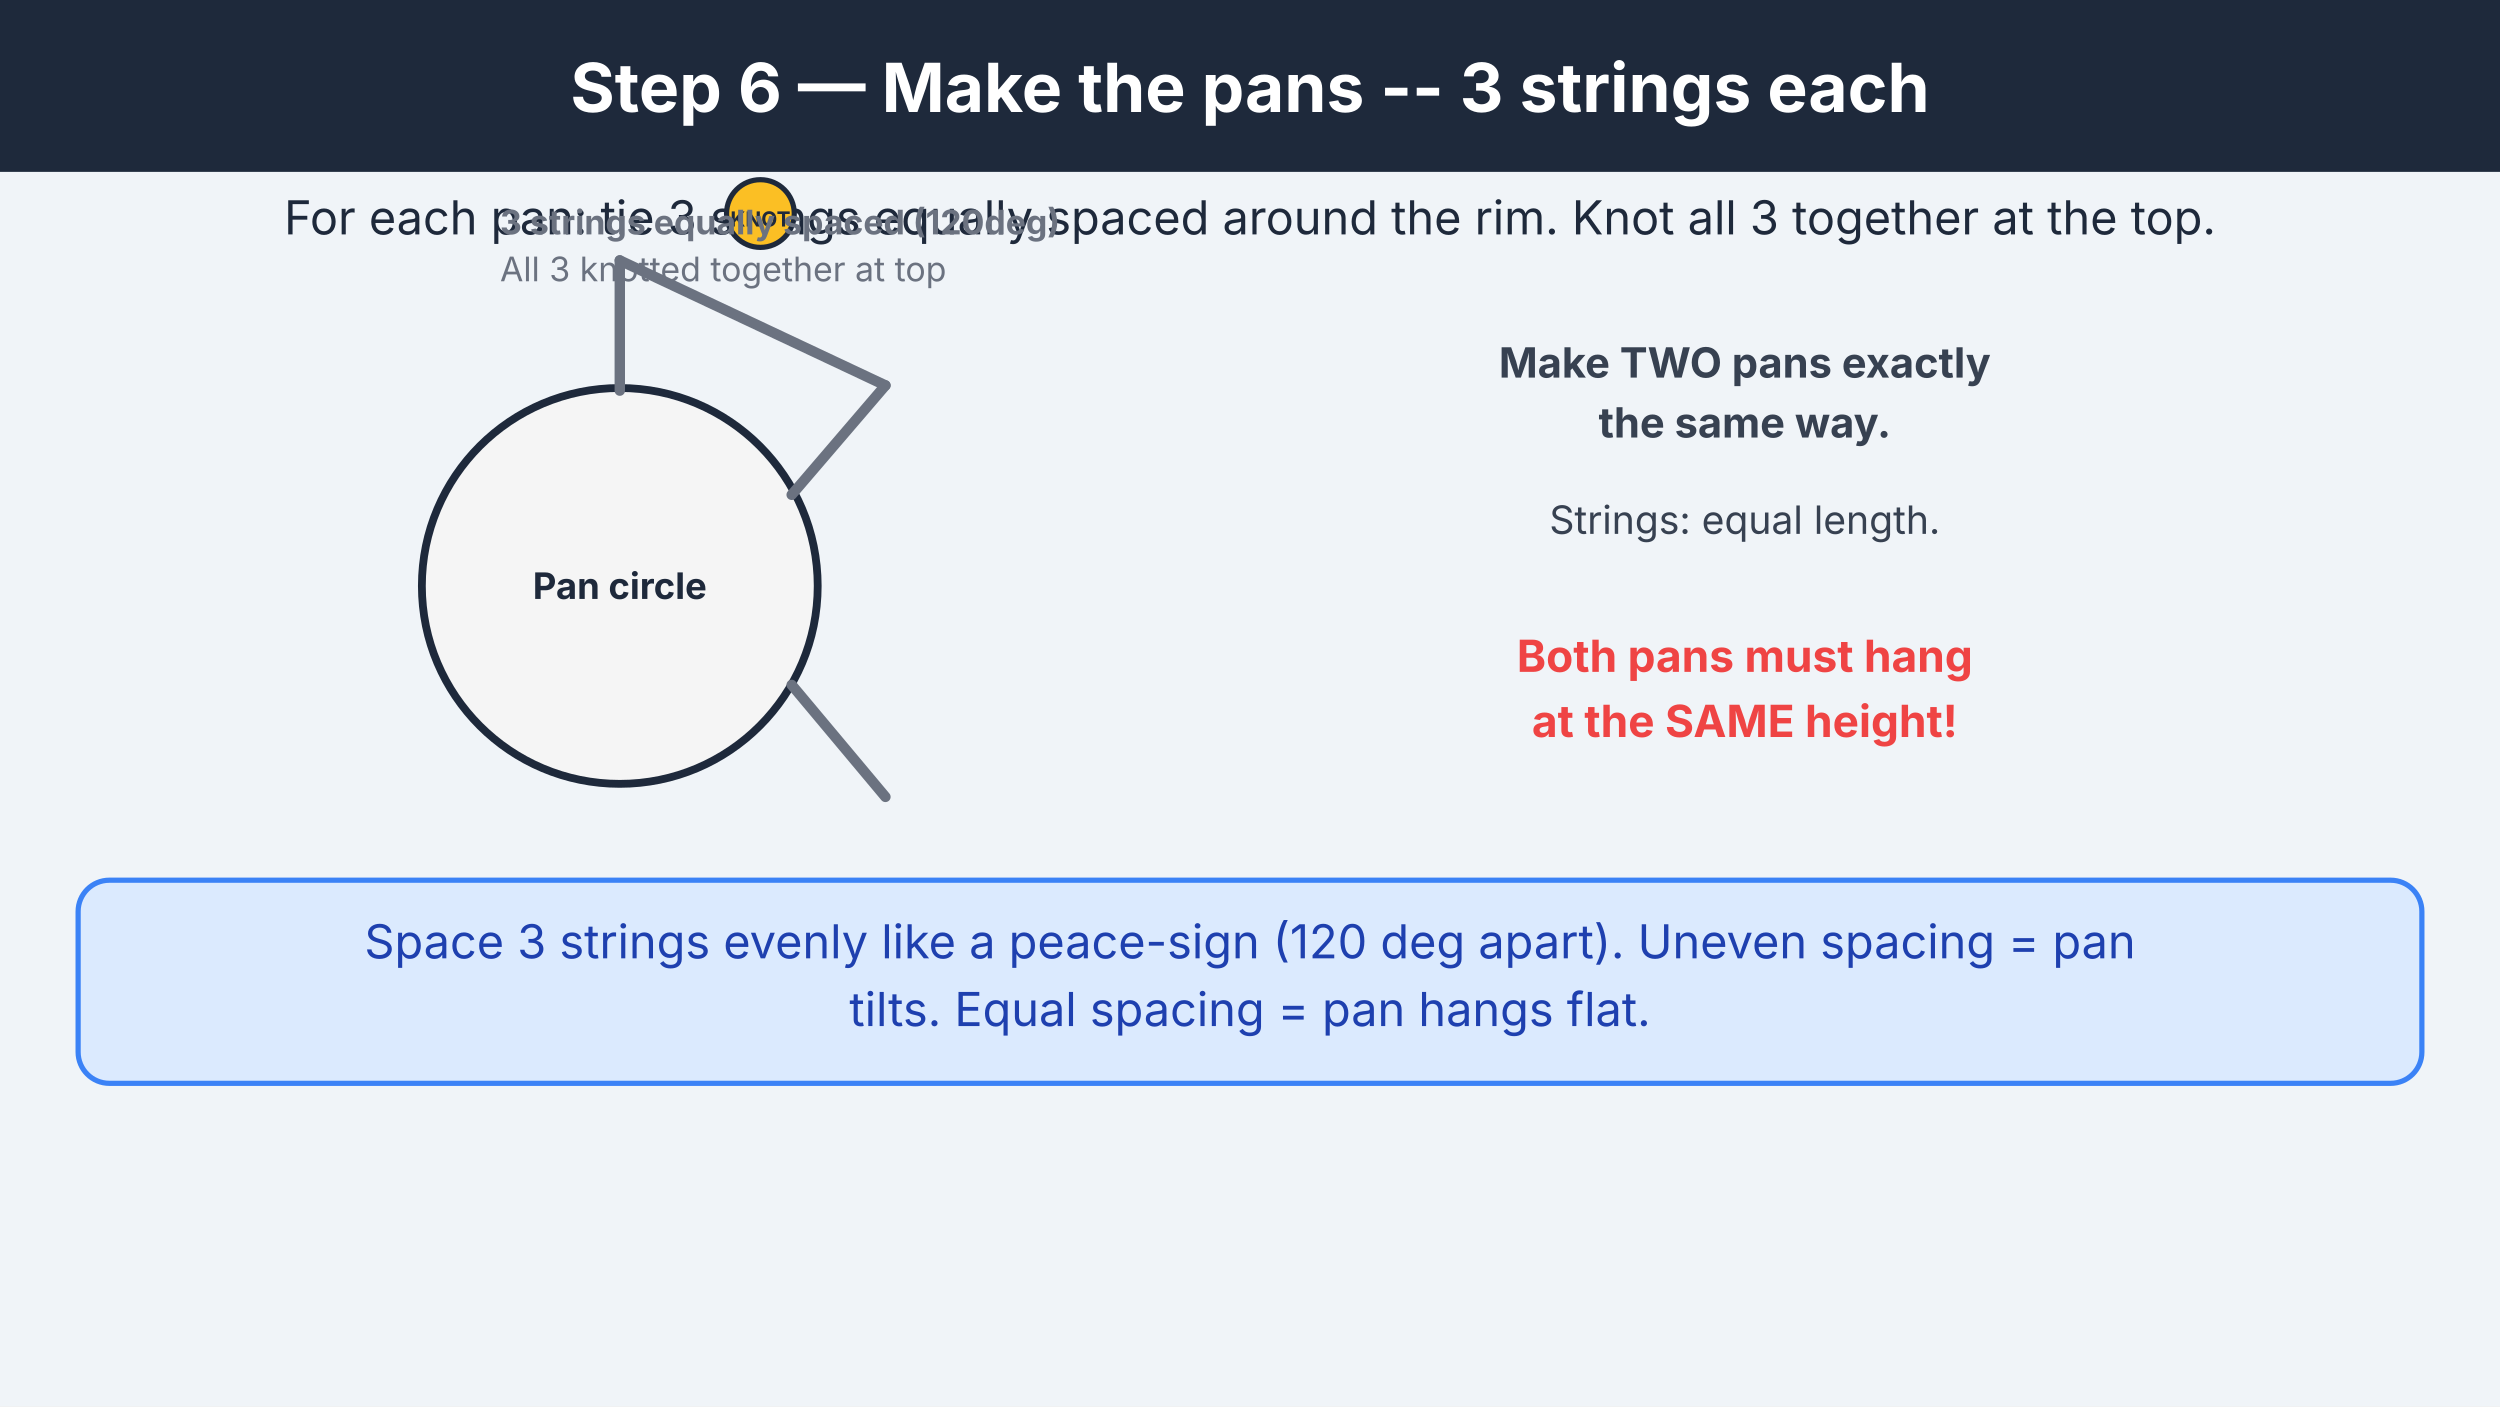
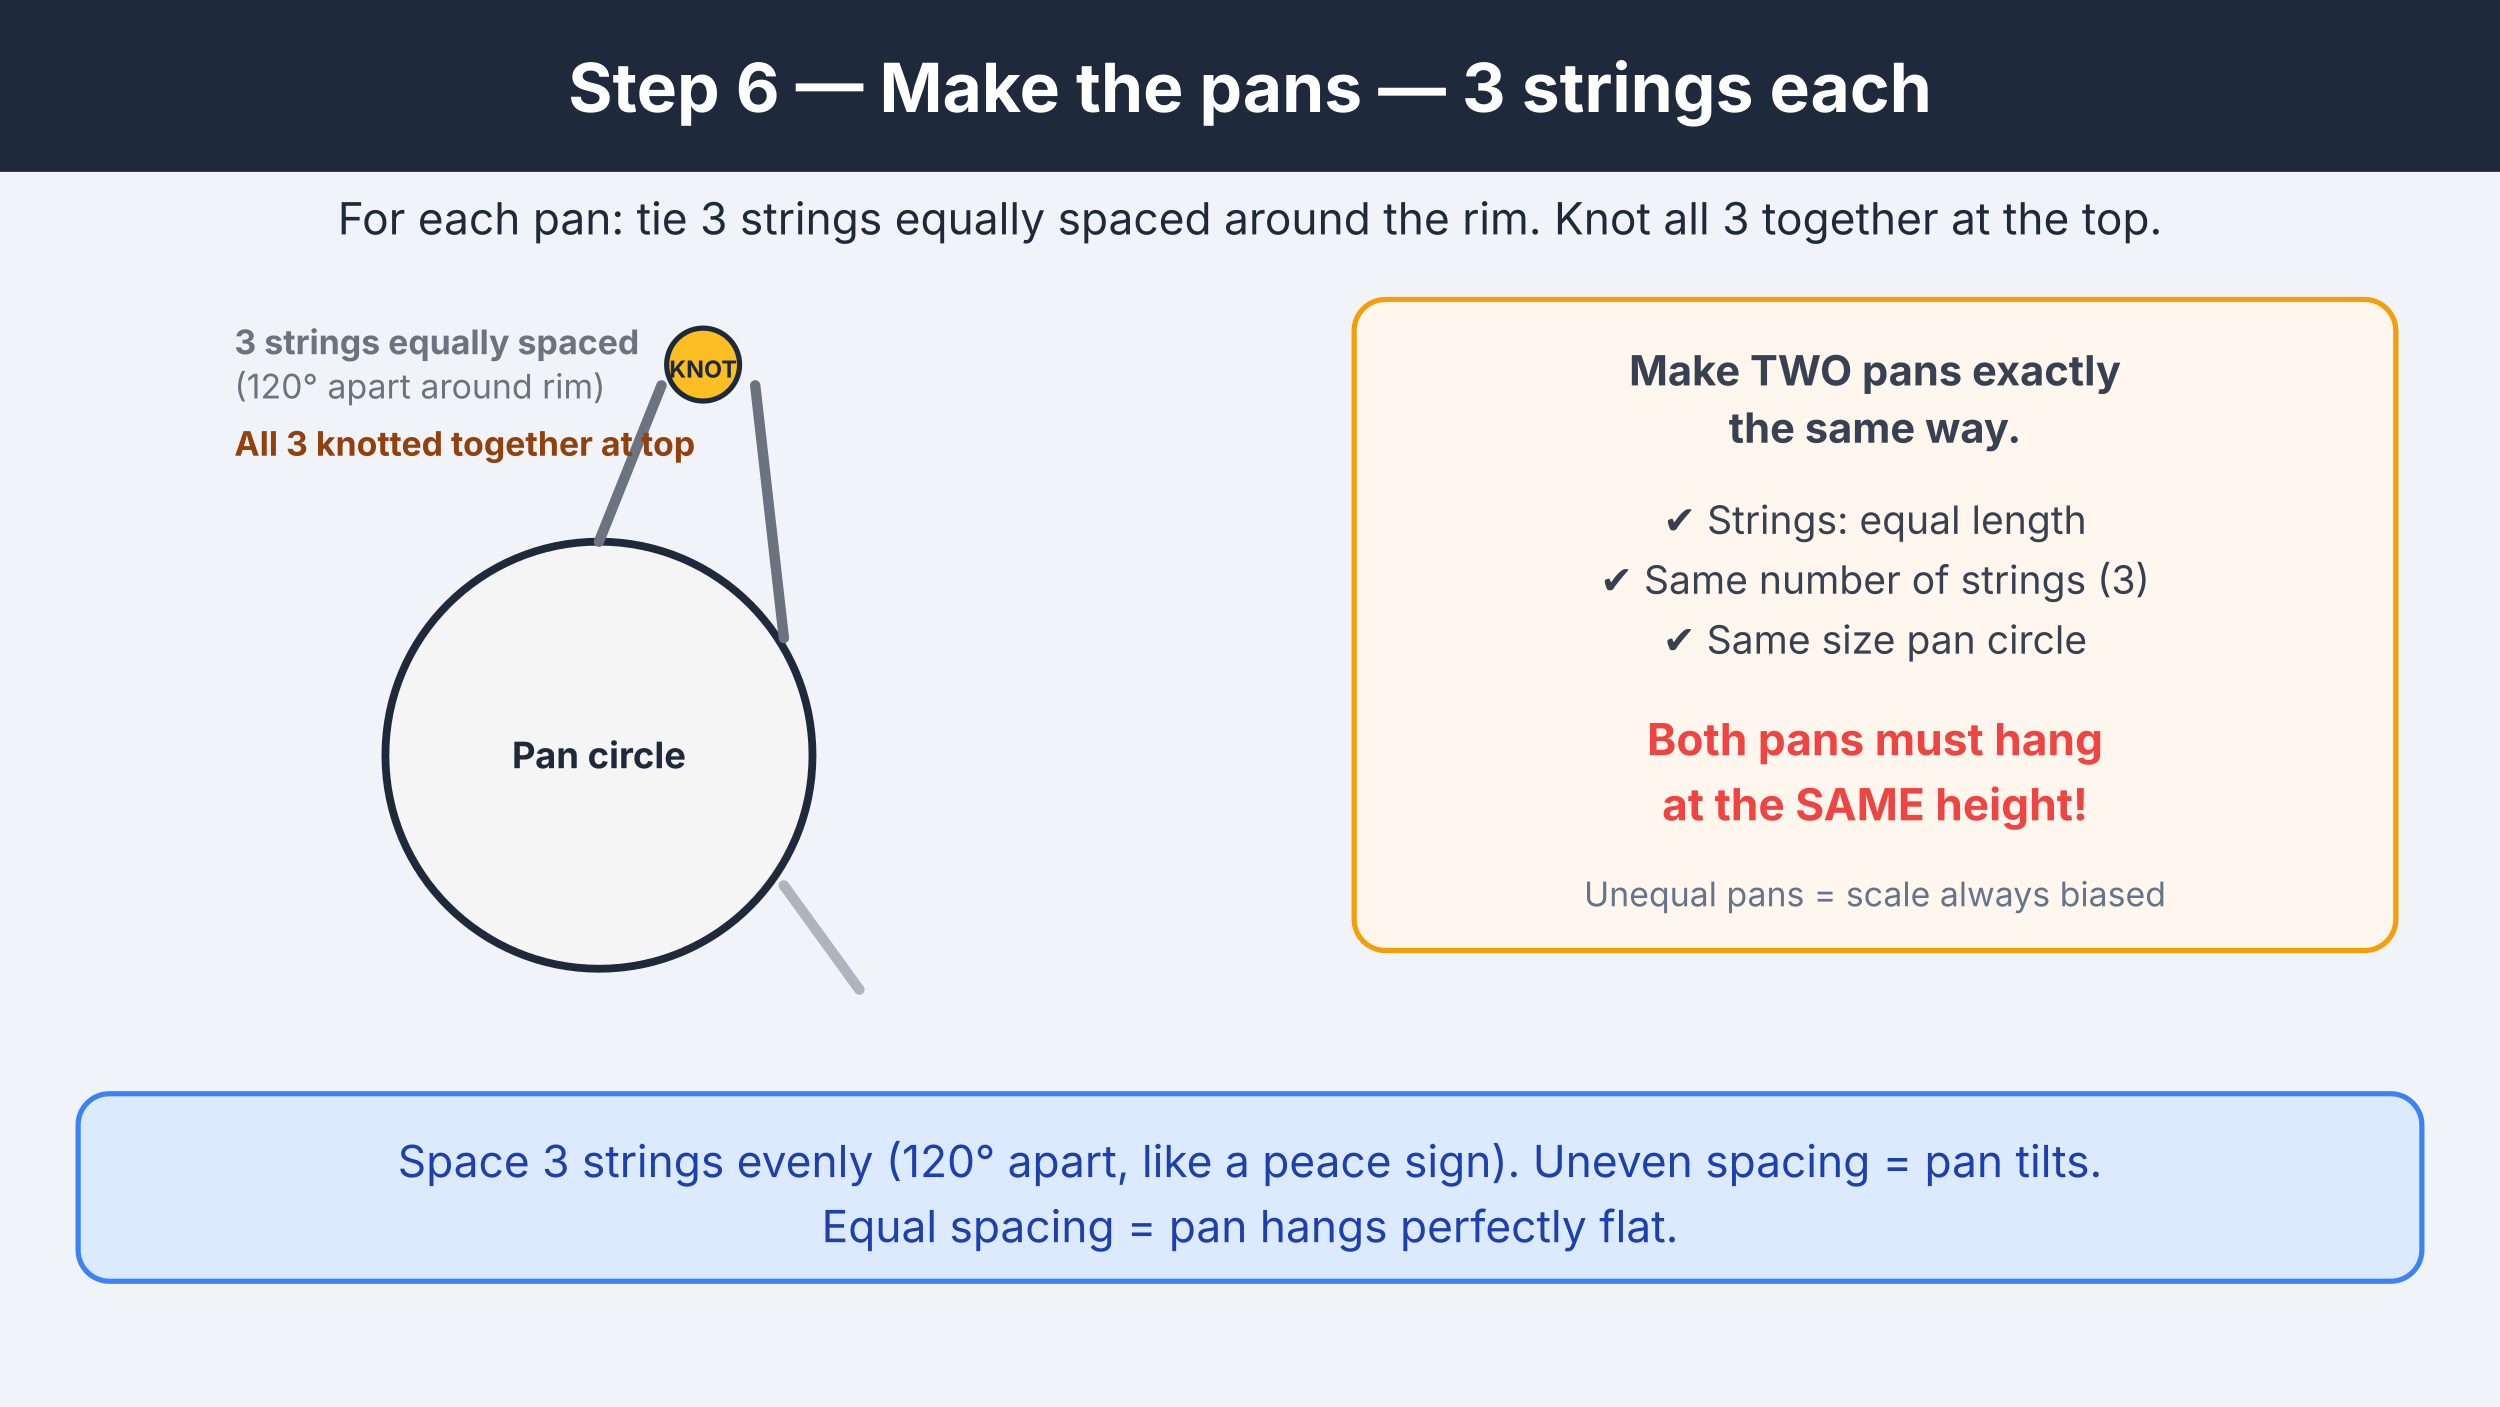
<svg xmlns="http://www.w3.org/2000/svg" viewBox="0 0 960 540" width="960" height="540">
  <rect width="960" height="540" fill="#f0f4f8" />
  <rect width="960" height="66" fill="#1e293b" />
-   <text x="480" y="43" font-size="26" font-weight="bold" text-anchor="middle" fill="white" font-family="system-ui,-apple-system,sans-serif">Step 6 — Make the pans -- 3 strings each</text>
-   <text x="480" y="90" font-size="18" text-anchor="middle" fill="#1e293b" font-family="system-ui,-apple-system,sans-serif">For each pan: tie 3 strings equally spaced around the rim. Knot all 3 together at the top.</text>
-   <circle cx="238" cy="225" r="76" fill="#f5f5f5" stroke="#1e293b" stroke-width="3" />
-   <text x="238" y="230" font-size="14" text-anchor="middle" fill="#1e293b" font-weight="bold" font-family="system-ui,-apple-system,sans-serif">Pan circle</text>
-   <line x1="238" y1="150" x2="238" y2="100" stroke="#6b7280" stroke-width="4" stroke-linecap="round" />
-   <line x1="304" y1="190" x2="340" y2="148" stroke="#6b7280" stroke-width="4" stroke-linecap="round" />
-   <line x1="304" y1="263" x2="340" y2="306" stroke="#6b7280" stroke-width="4" stroke-linecap="round" />
-   <line x1="238" y1="100" x2="340" y2="148" stroke="#6b7280" stroke-width="4" stroke-linecap="round" />
-   <circle cx="292" cy="82" r="13" fill="#fbbf24" stroke="#1e293b" stroke-width="2" />
-   <text x="292" y="87" font-size="8" text-anchor="middle" fill="#1e293b" font-weight="bold" font-family="system-ui,-apple-system,sans-serif">KNOT</text>
-   <text x="192" y="90" font-size="13" fill="#6b7280" font-weight="bold" font-family="system-ui,-apple-system,sans-serif">3 strings equally spaced (120deg)</text>
-   <text x="192" y="108" font-size="13" fill="#6b7280" font-family="system-ui,-apple-system,sans-serif">All 3 knotted together at top</text>
-   <text x="670" y="145" font-size="16" text-anchor="middle" fill="#374151" font-weight="bold" font-family="system-ui,-apple-system,sans-serif">Make TWO pans exactly</text>
-   <text x="670" y="168" font-size="16" text-anchor="middle" fill="#374151" font-weight="bold" font-family="system-ui,-apple-system,sans-serif">the same way.</text>
-   <text x="670" y="205" font-size="15" text-anchor="middle" fill="#374151" font-family="system-ui,-apple-system,sans-serif">Strings: equal length.</text>
-   <text x="670" y="258" font-size="17" text-anchor="middle" fill="#ef4444" font-weight="bold" font-family="system-ui,-apple-system,sans-serif">Both pans must hang</text>
-   <text x="670" y="283" font-size="17" text-anchor="middle" fill="#ef4444" font-weight="bold" font-family="system-ui,-apple-system,sans-serif">at the SAME height!</text>
-   <rect x="30" y="338" width="900" height="78" fill="#dbeafe" stroke="#3b82f6" stroke-width="2" rx="12" />
-   <text x="480" y="368" font-size="18" text-anchor="middle" fill="#1e40af" font-family="system-ui,-apple-system,sans-serif">Space 3 strings evenly like a peace-sign (120 deg apart). Uneven spacing = pan</text>
-   <text x="480" y="394" font-size="18" text-anchor="middle" fill="#1e40af" font-family="system-ui,-apple-system,sans-serif">tilts. Equal spacing = pan hangs flat.</text>
+   <text x="480" y="43" font-size="26" font-weight="bold" text-anchor="middle" fill="white" font-family="system-ui,-apple-system,sans-serif">Step 6 — Make the pans — 3 strings each</text>
+   <text x="480" y="90" font-size="17" text-anchor="middle" fill="#1e293b" font-family="system-ui,-apple-system,sans-serif">For each pan: tie 3 strings equally spaced around the rim. Knot all 3 together at the top.</text>
+   <circle cx="230" cy="290" r="82" fill="#f5f5f5" stroke="#1e293b" stroke-width="3" />
+   <text x="230" y="295" font-size="14" text-anchor="middle" fill="#1e293b" font-weight="bold" font-family="system-ui,-apple-system,sans-serif">Pan circle</text>
+   <line x1="230" y1="208" x2="254" y2="148" stroke="#6b7280" stroke-width="4" stroke-linecap="round" />
+   <line x1="301" y1="245" x2="290" y2="148" stroke="#6b7280" stroke-width="4" stroke-linecap="round" />
+   <line x1="301" y1="340" x2="330" y2="380" stroke="#6b7280" stroke-width="4" stroke-linecap="round" opacity="0.5" />
+   <circle cx="270" cy="140" r="14" fill="#fbbf24" stroke="#1e293b" stroke-width="2" />
+   <text x="270" y="145" font-size="9" text-anchor="middle" fill="#1e293b" font-weight="bold" font-family="system-ui,-apple-system,sans-serif">KNOT</text>
+   <text x="90" y="136" font-size="13" font-weight="bold" fill="#6b7280" font-family="system-ui,-apple-system,sans-serif">3 strings equally spaced</text>
+   <text x="90" y="153" font-size="13" fill="#6b7280" font-family="system-ui,-apple-system,sans-serif">(120° apart around rim)</text>
+   <text x="90" y="175" font-size="13" fill="#92400e" font-weight="bold" font-family="system-ui,-apple-system,sans-serif">All 3 knotted together at top</text>
+   <rect x="520" y="115" width="400" height="250" rx="12" fill="#fff7ed" stroke="#f59e0b" stroke-width="2" />
+   <text x="720" y="148" font-size="16" text-anchor="middle" fill="#374151" font-weight="bold" font-family="system-ui,-apple-system,sans-serif">Make TWO pans exactly</text>
+   <text x="720" y="170" font-size="16" text-anchor="middle" fill="#374151" font-weight="bold" font-family="system-ui,-apple-system,sans-serif">the same way.</text>
+   <text x="720" y="205" font-size="15" text-anchor="middle" fill="#374151" font-family="system-ui,-apple-system,sans-serif">✔ Strings: equal length</text>
+   <text x="720" y="228" font-size="15" text-anchor="middle" fill="#374151" font-family="system-ui,-apple-system,sans-serif">✔ Same number of strings (3)</text>
+   <text x="720" y="251" font-size="15" text-anchor="middle" fill="#374151" font-family="system-ui,-apple-system,sans-serif">✔ Same size pan circle</text>
+   <text x="720" y="290" font-size="17" text-anchor="middle" fill="#ef4444" font-weight="bold" font-family="system-ui,-apple-system,sans-serif">Both pans must hang</text>
+   <text x="720" y="315" font-size="17" text-anchor="middle" fill="#ef4444" font-weight="bold" font-family="system-ui,-apple-system,sans-serif">at the SAME height!</text>
+   <text x="720" y="348" font-size="13" text-anchor="middle" fill="#64748b" font-family="system-ui,-apple-system,sans-serif">Unequal pans = scale always biased</text>
+   <rect x="30" y="420" width="900" height="72" fill="#dbeafe" stroke="#3b82f6" stroke-width="2" rx="12" />
+   <text x="480" y="452" font-size="17" text-anchor="middle" fill="#1e40af" font-family="system-ui,-apple-system,sans-serif">Space 3 strings evenly (120° apart, like a peace sign). Uneven spacing = pan tilts.</text>
+   <text x="480" y="477" font-size="17" text-anchor="middle" fill="#1e40af" font-family="system-ui,-apple-system,sans-serif">Equal spacing = pan hangs perfectly flat.</text>
</svg>
